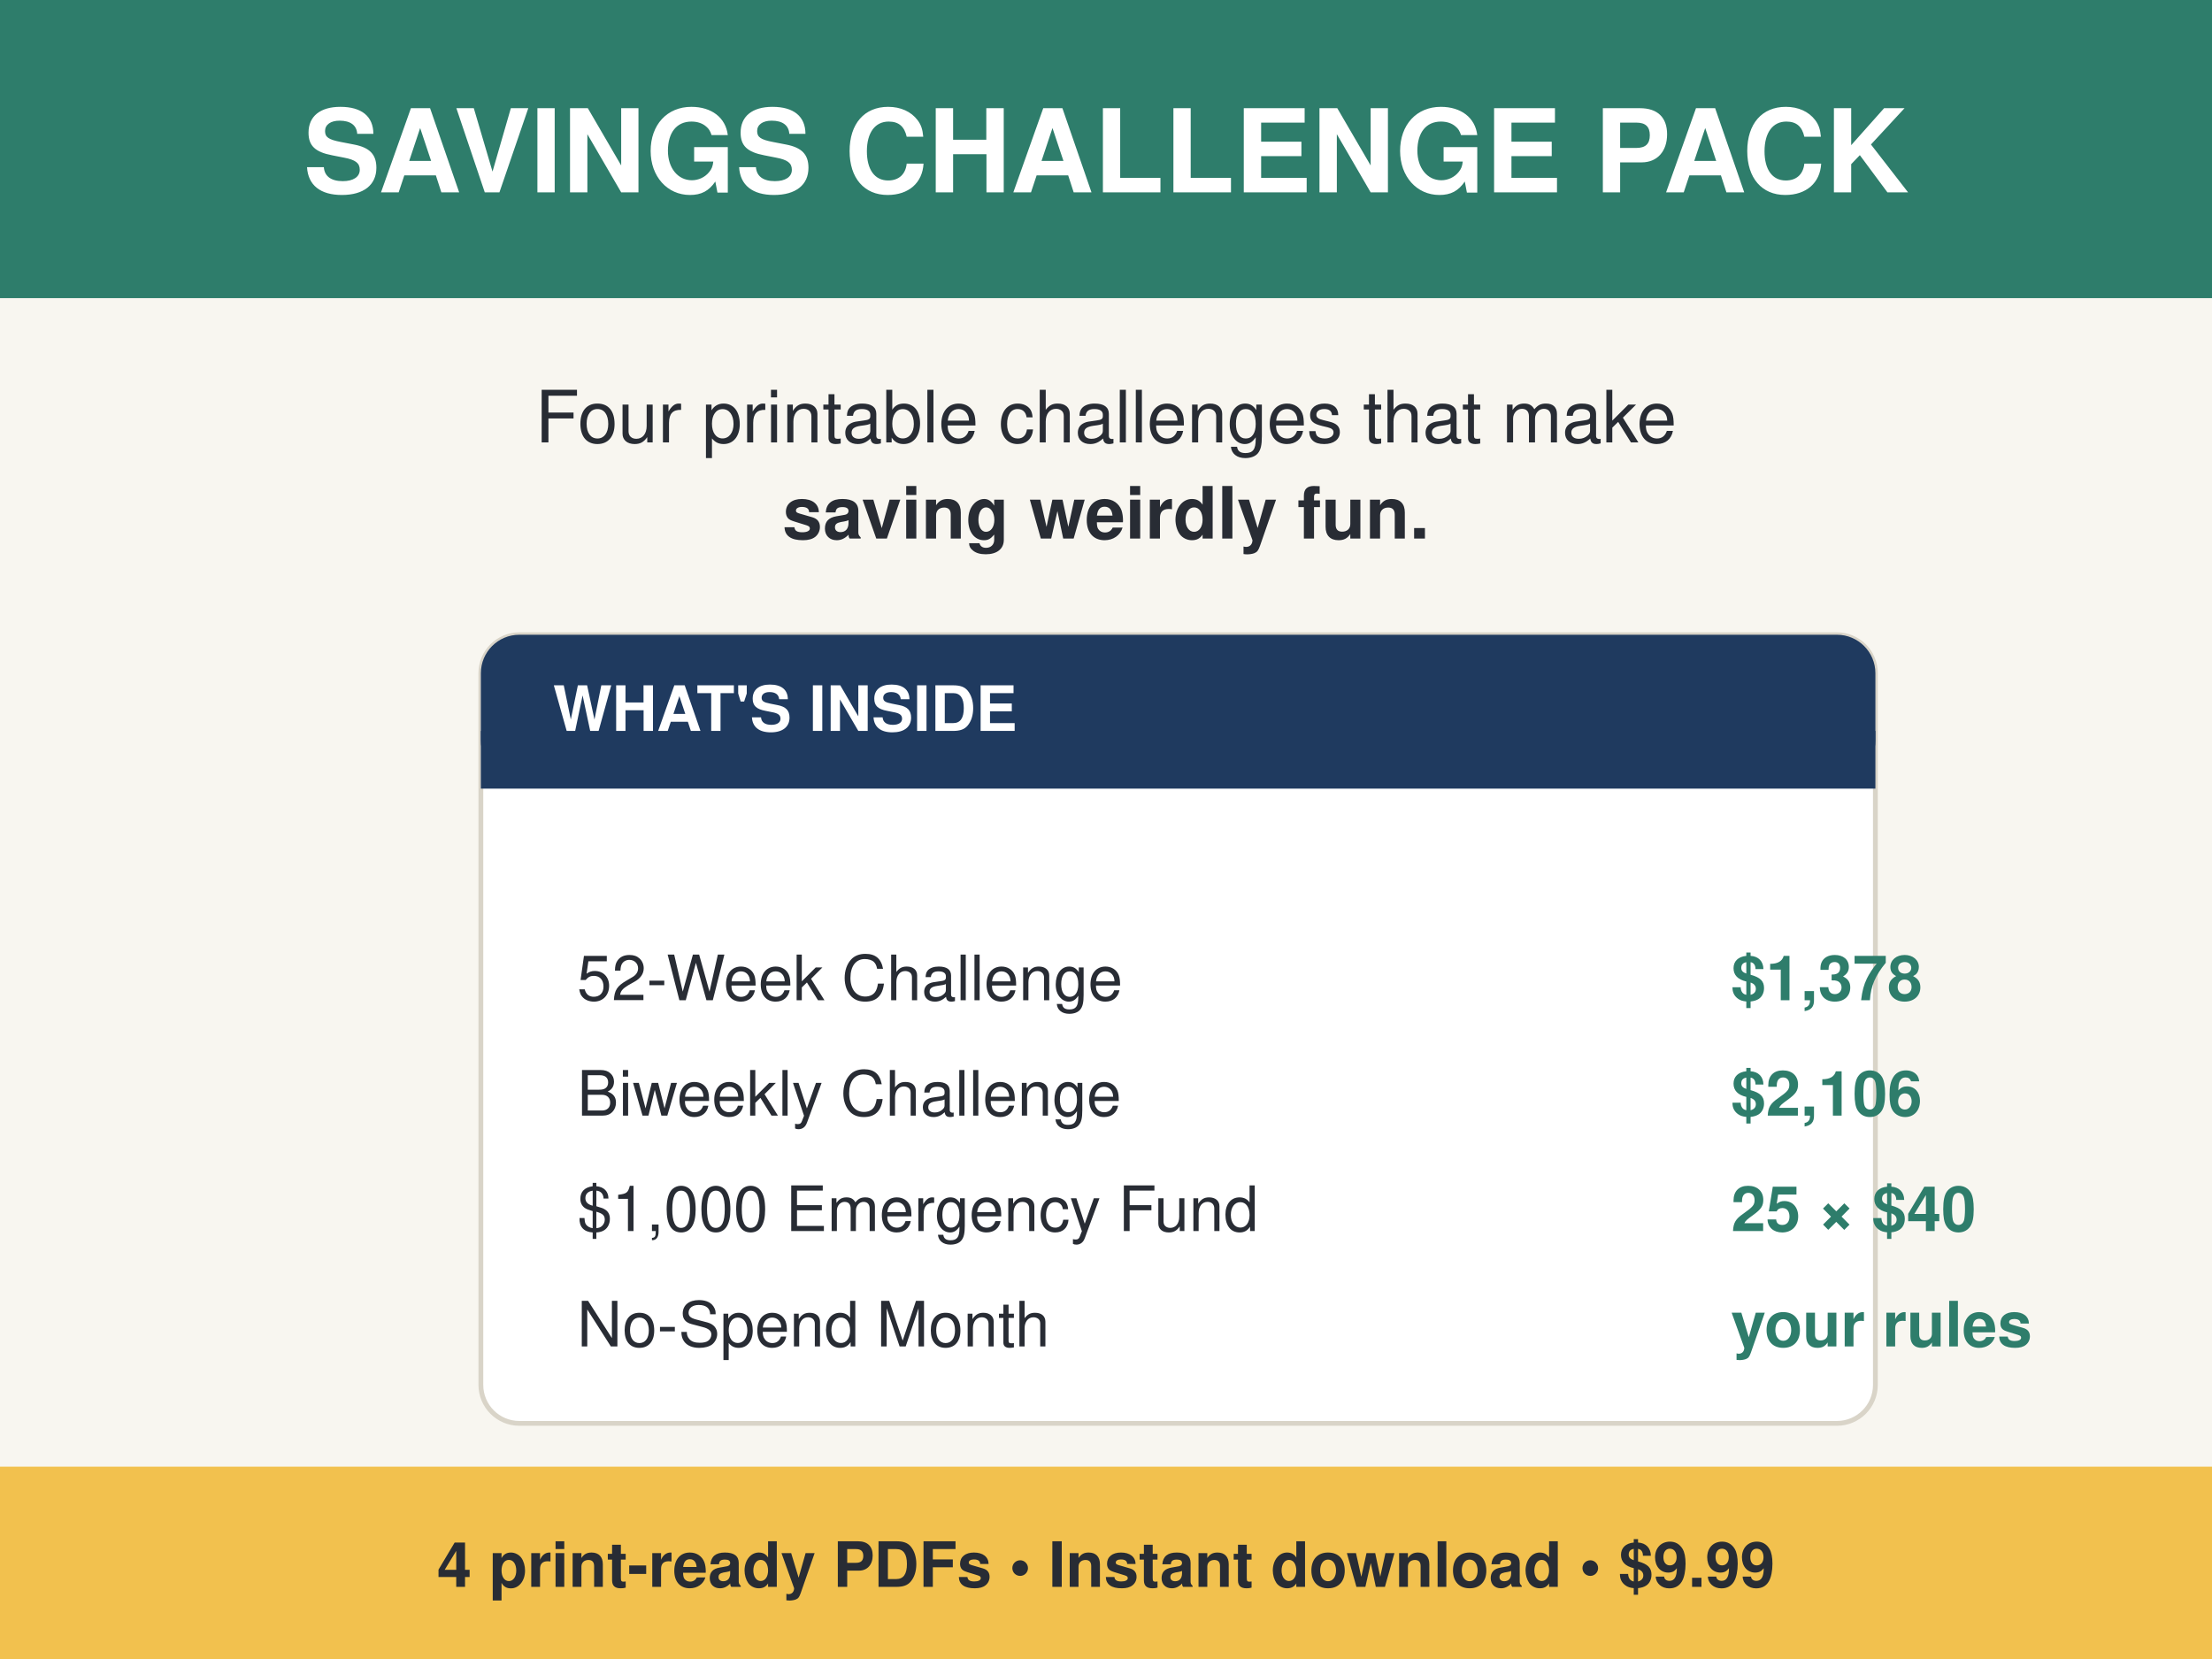
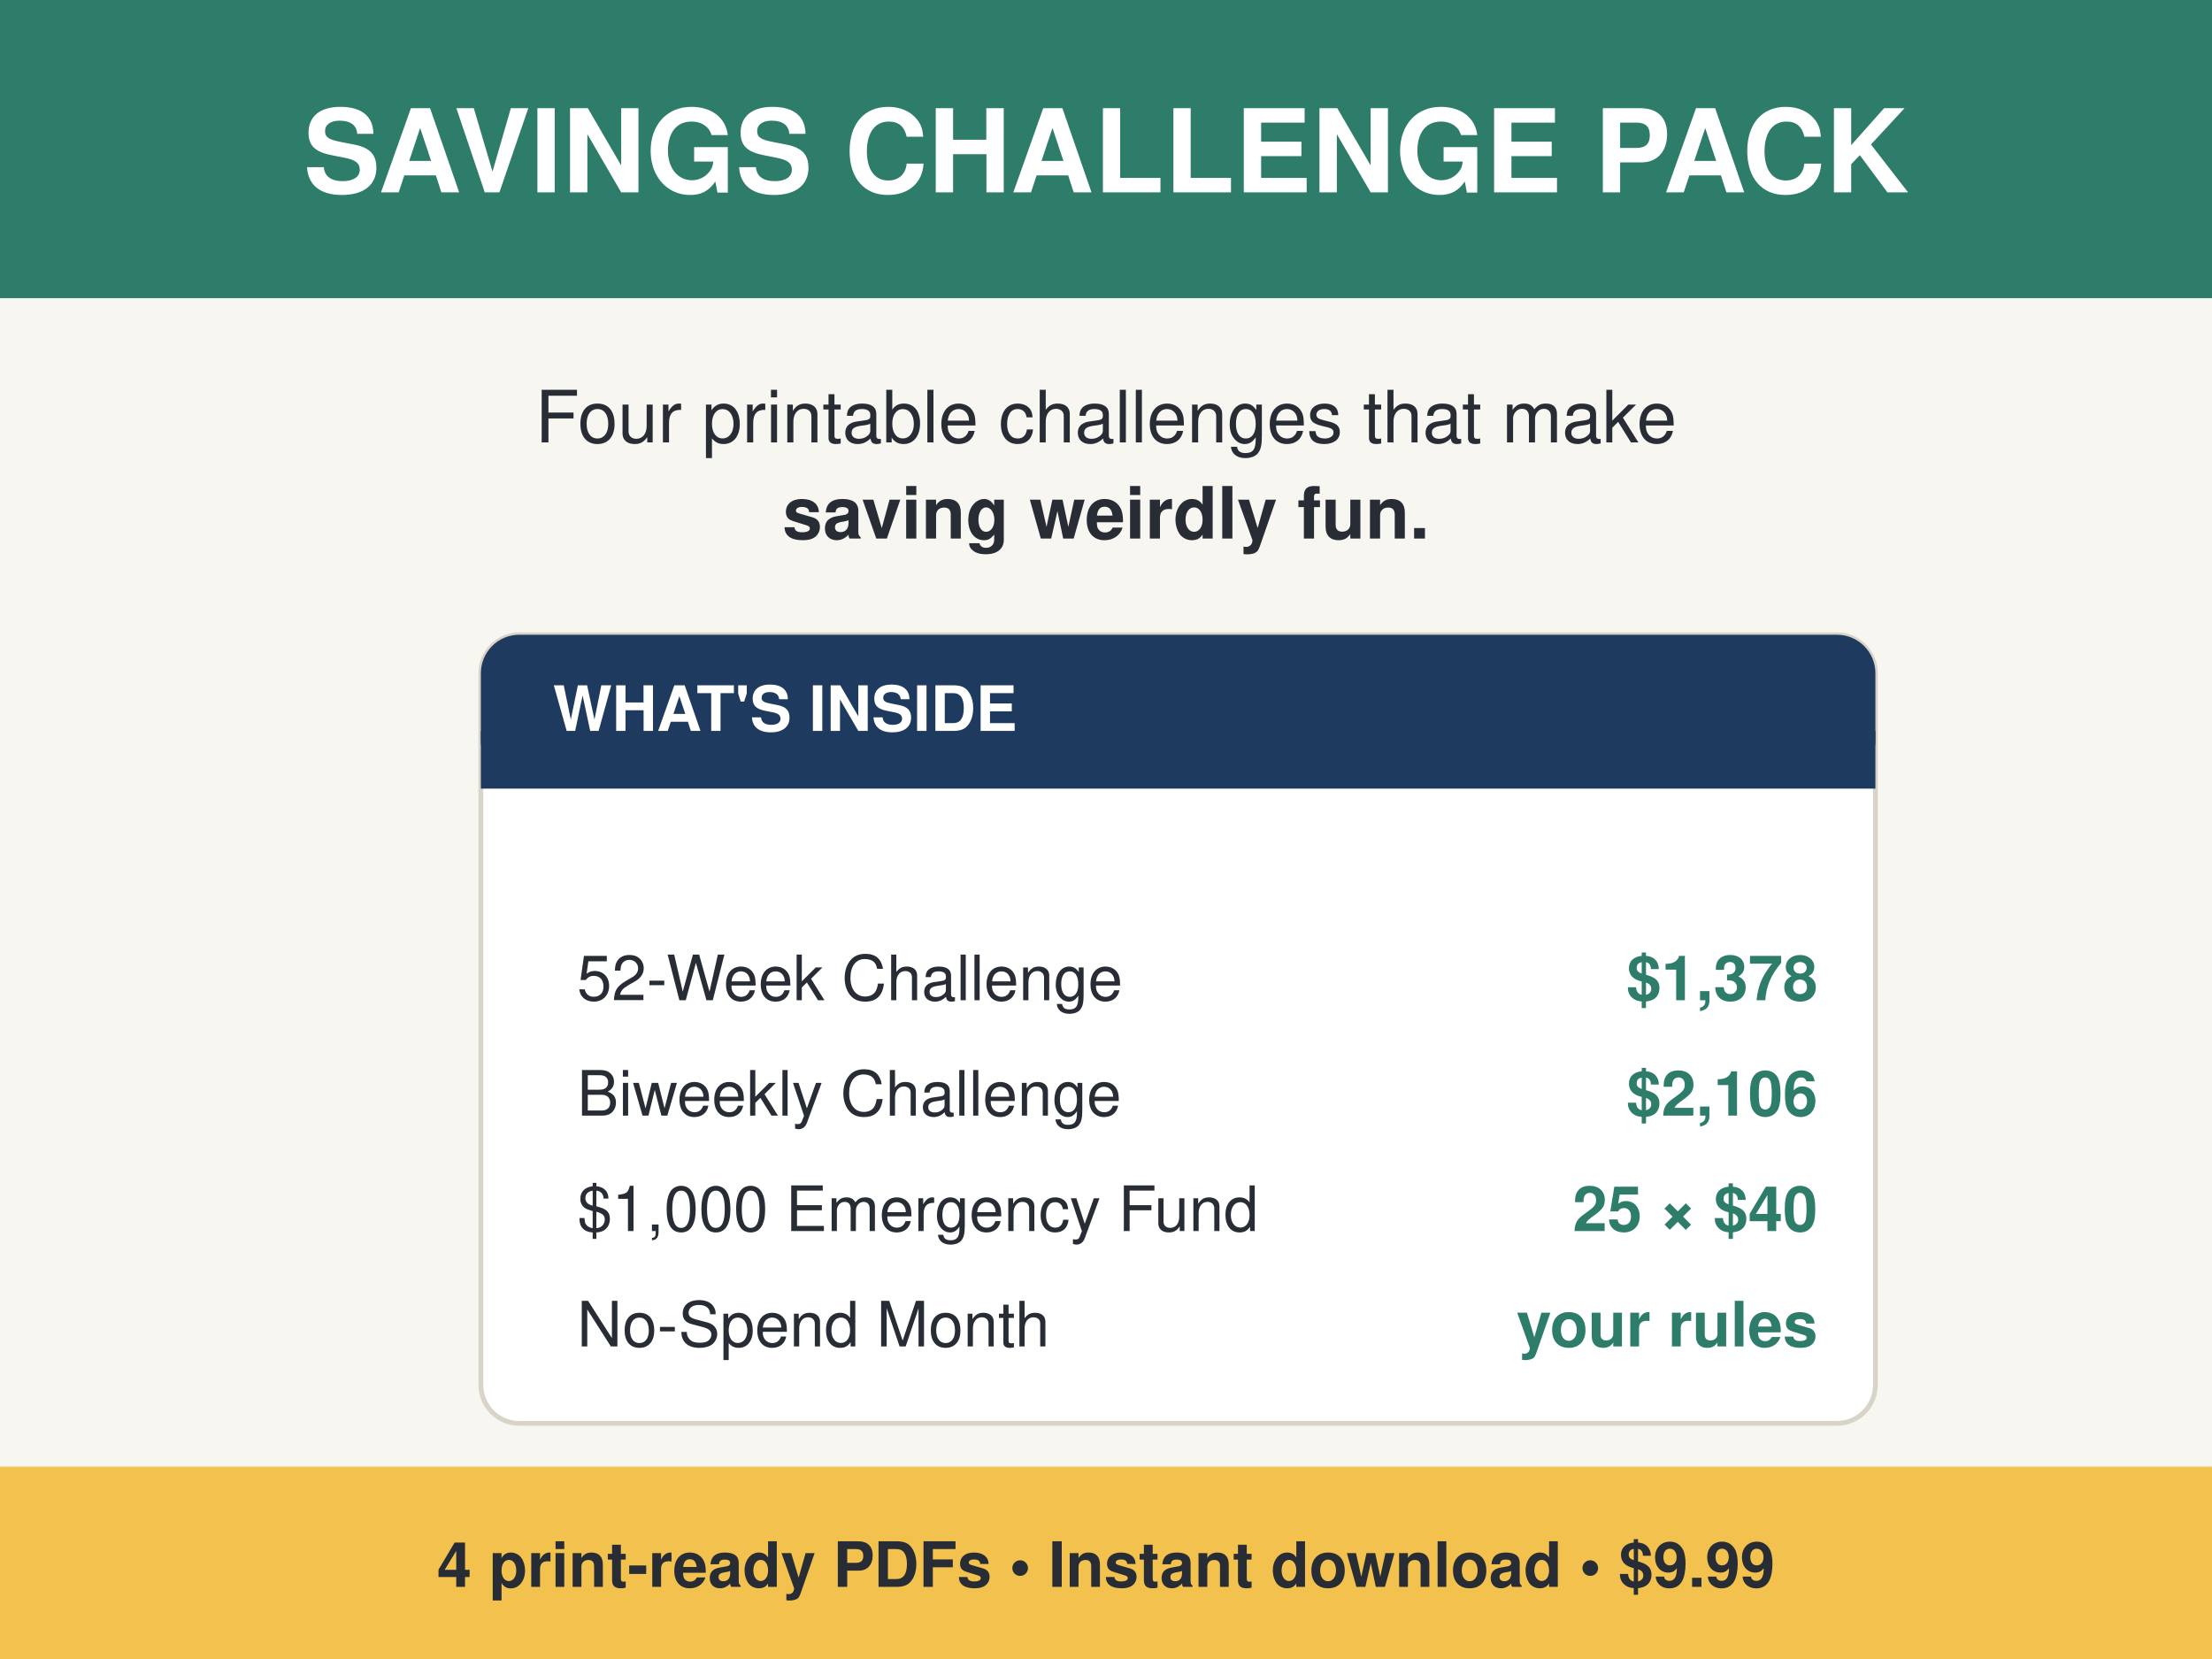
<svg xmlns="http://www.w3.org/2000/svg" viewBox="0 0 460 345" font-family="Helvetica,Arial,sans-serif">
  <rect width="460" height="345" fill="#f8f6f0" />
  <rect width="460" height="62" fill="#2e7d6b" />
  <text x="230" y="40" text-anchor="middle" font-size="24" font-weight="bold" fill="#ffffff">SAVINGS CHALLENGE PACK</text>
  <text x="230" y="92" text-anchor="middle" font-size="15" fill="#282c34">Four printable challenges that make</text>
  <text x="230" y="112" text-anchor="middle" font-size="15" font-weight="bold" fill="#282c34">saving weirdly fun.</text>
  <rect x="100" y="132" width="290" height="164" rx="8" fill="#ffffff" stroke="#d9d4c8" />
  <rect x="100" y="132" width="290" height="30" fill="#1f3a5f" rx="8" />
  <rect x="100" y="152" width="290" height="12" fill="#1f3a5f" />
  <text x="115" y="152" font-size="13" font-weight="bold" fill="#ffffff">WHAT'S INSIDE</text>
  <text x="120" y="208" font-size="13" fill="#282c34">52-Week Challenge</text>
-   <text x="360" y="208" font-size="13" font-weight="bold" fill="#2e7d6b">$1,378</text>
+   <text x="378" text-anchor="end" y="208" font-size="13" font-weight="bold" fill="#2e7d6b">$1,378</text>
  <text x="120" y="232" font-size="13" fill="#282c34">Biweekly Challenge</text>
-   <text x="360" y="232" font-size="13" font-weight="bold" fill="#2e7d6b">$2,106</text>
+   <text x="378" text-anchor="end" y="232" font-size="13" font-weight="bold" fill="#2e7d6b">$2,106</text>
  <text x="120" y="256" font-size="13" fill="#282c34">$1,000 Emergency Fund</text>
-   <text x="360" y="256" font-size="13" font-weight="bold" fill="#2e7d6b">25 × $40</text>
+   <text x="378" text-anchor="end" y="256" font-size="13" font-weight="bold" fill="#2e7d6b">25 × $40</text>
  <text x="120" y="280" font-size="13" fill="#282c34">No-Spend Month</text>
-   <text x="360" y="280" font-size="13" font-weight="bold" fill="#2e7d6b">your rules</text>
+   <text x="378" text-anchor="end" y="280" font-size="13" font-weight="bold" fill="#2e7d6b">your rules</text>
  <rect y="305" width="460" height="40" fill="#f2c14e" />
  <text x="230" y="330" text-anchor="middle" font-size="13" font-weight="bold" fill="#282c34">4 print-ready PDFs  •  Instant download  •  $9.99</text>
</svg>
